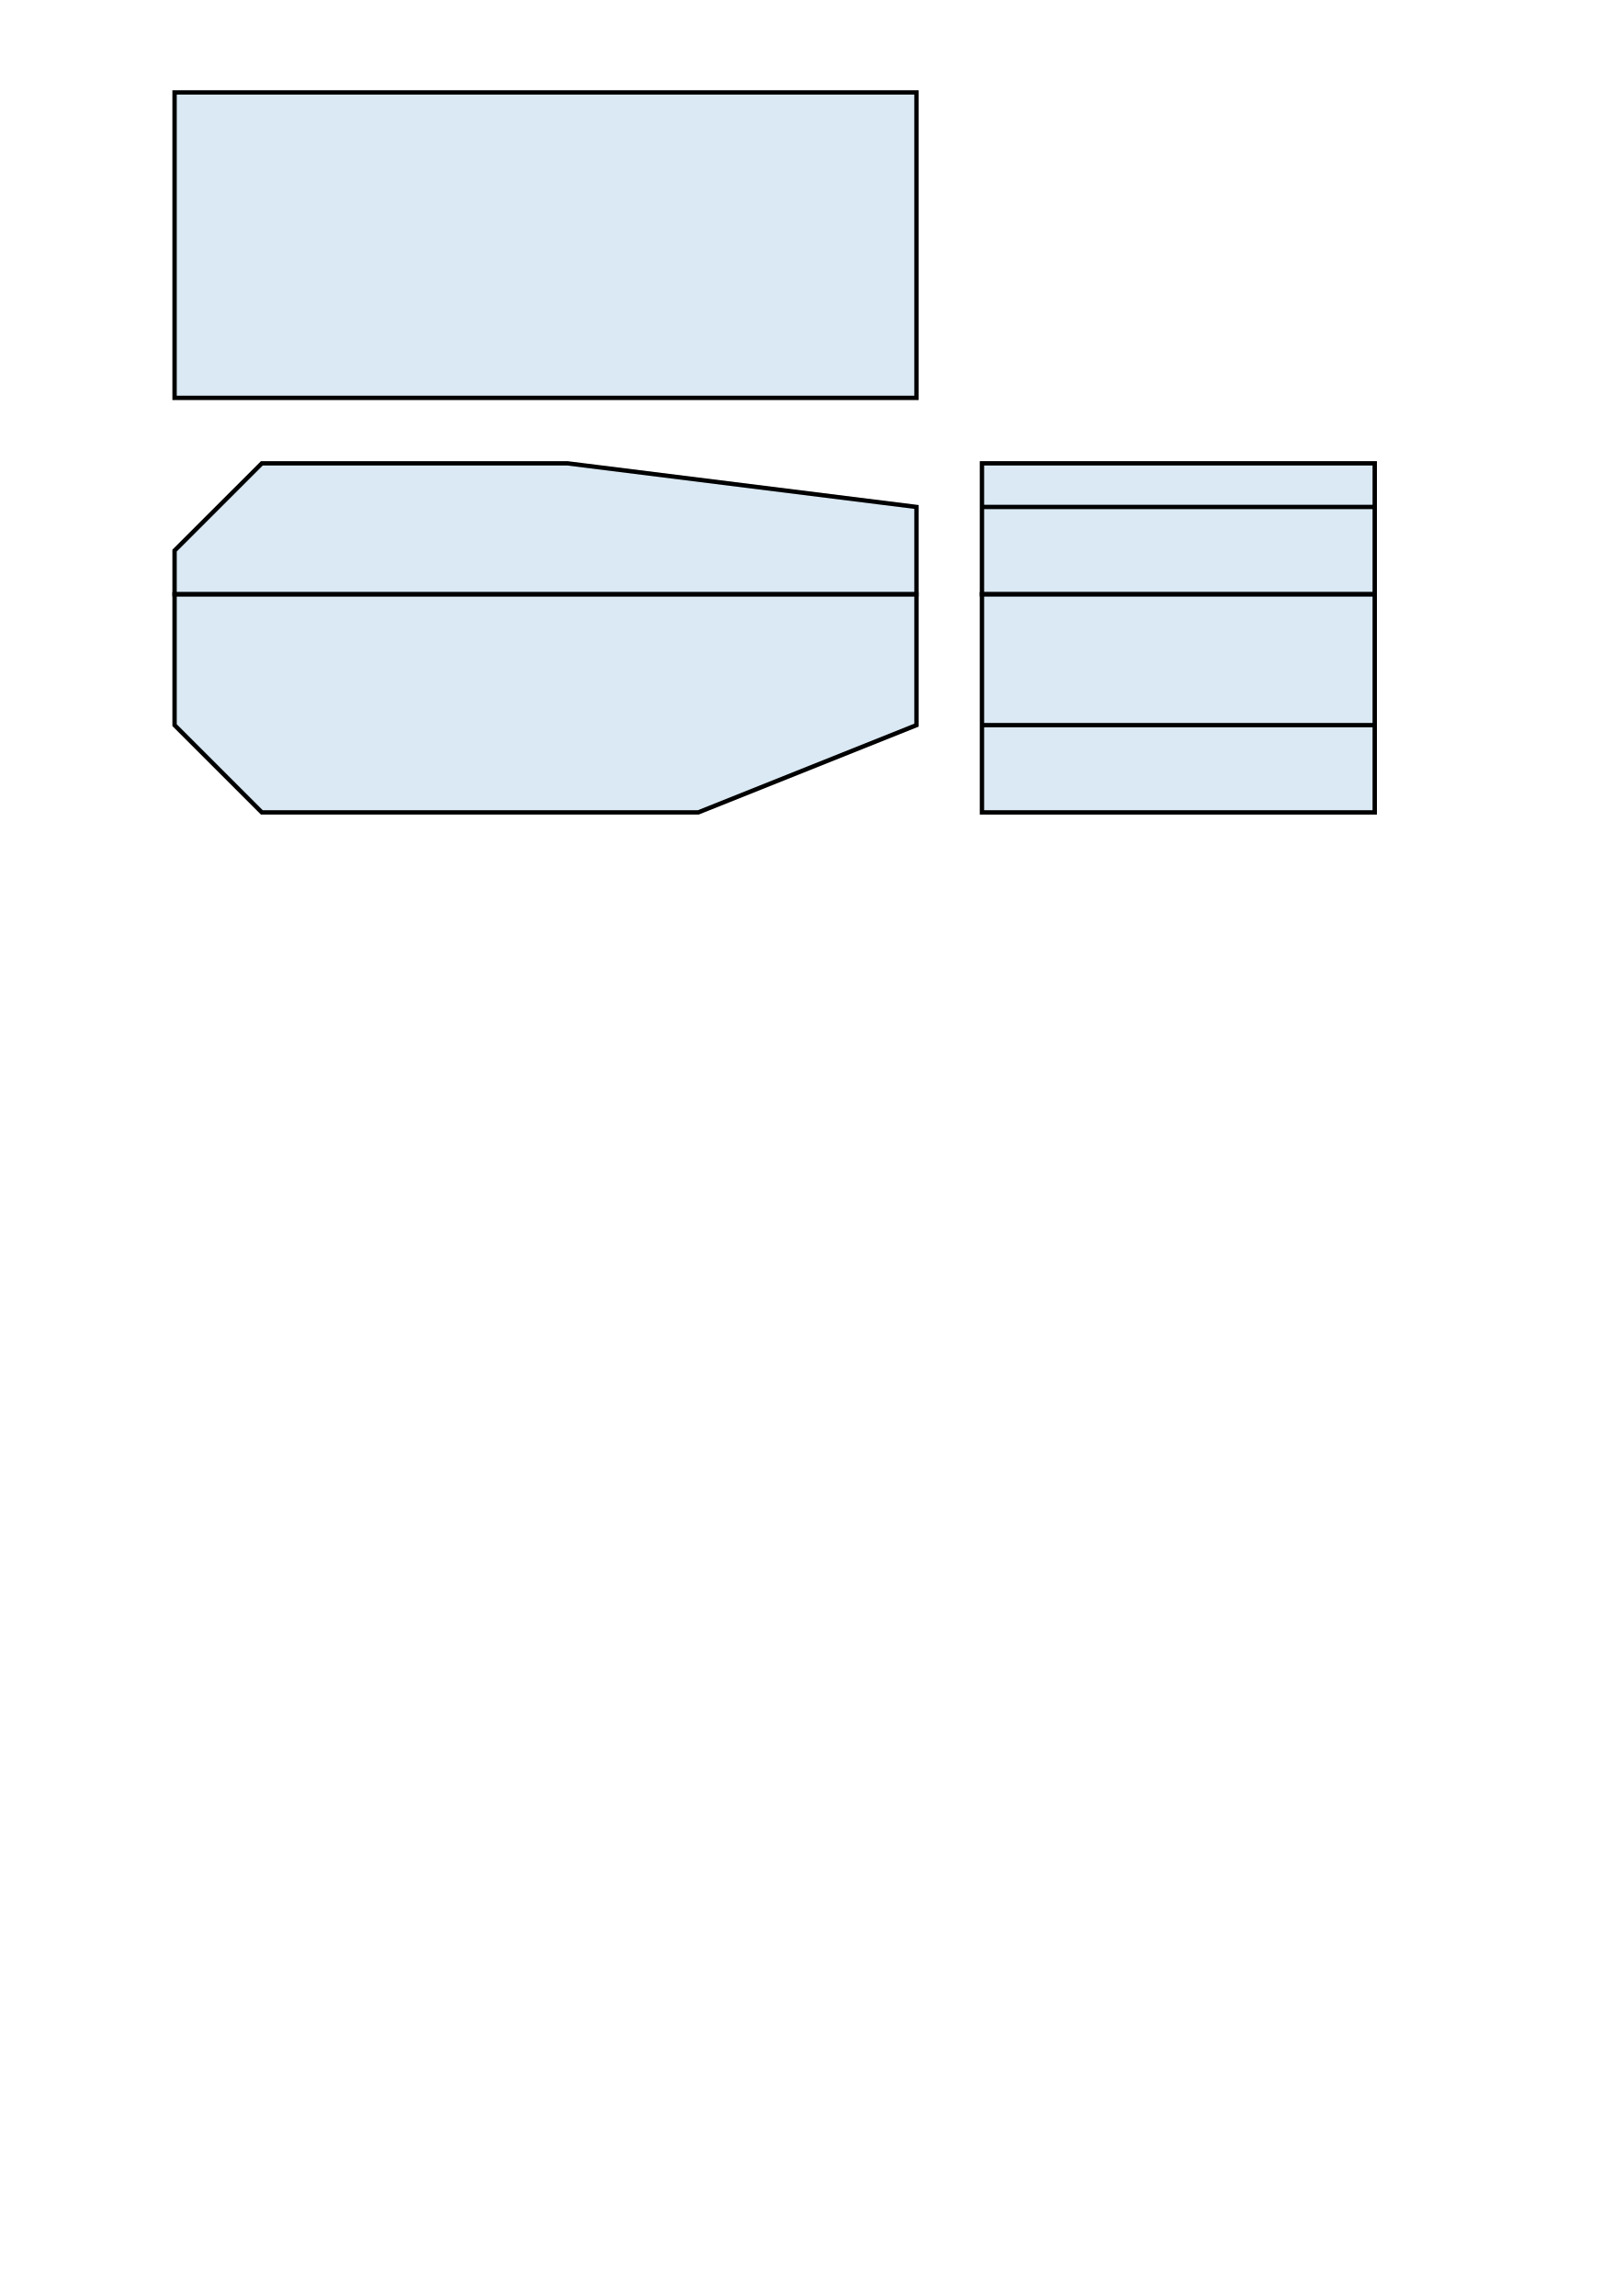
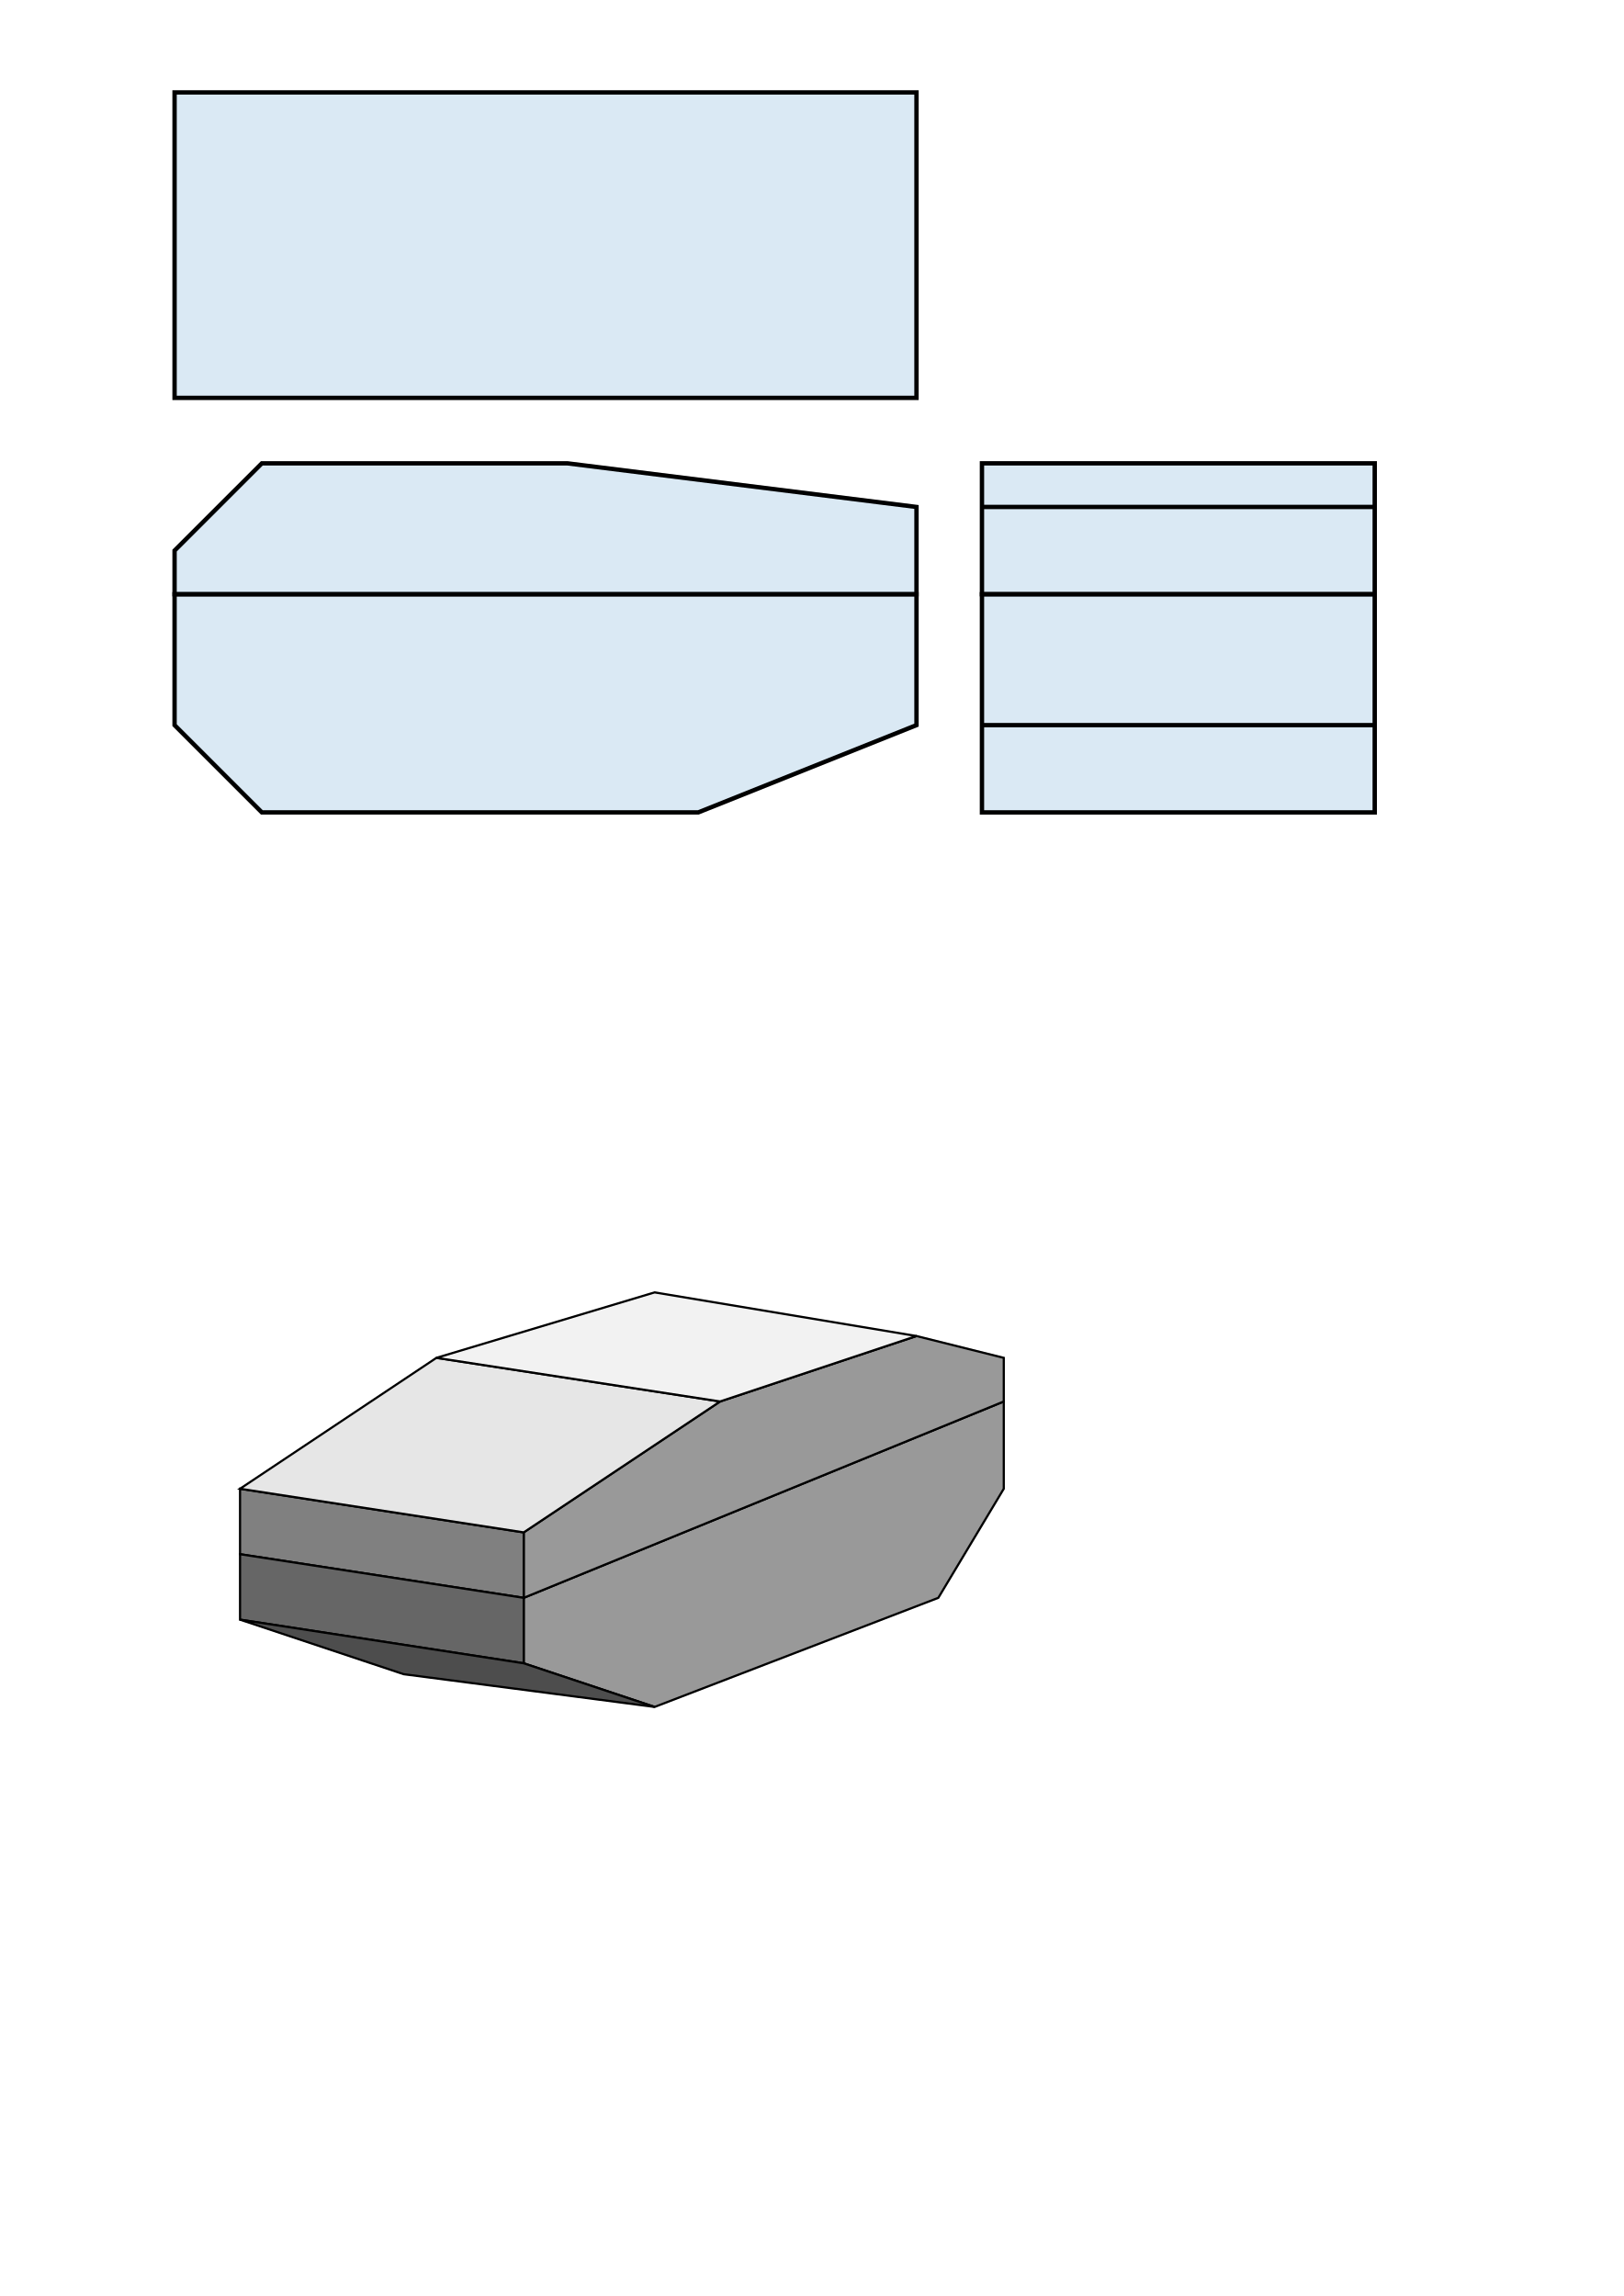
<svg xmlns="http://www.w3.org/2000/svg" width="744.094" height="1052.362" id="svg2" version="1.1">
  <defs id="defs4" />
  <g id="layer1">
    <path style="fill:#4390c9;stroke:#000000;stroke-width:2;stroke-linecap:butt;stroke-linejoin:miter;stroke-opacity:1;stroke-miterlimit:4;stroke-dasharray:none;fill-opacity:0.192" d="m 80,272.362 0,60 40,40 200,0 100,-40 0,-60 z" id="path2987" />
    <path style="fill:#4390c9;stroke:#000000;stroke-width:2;stroke-linecap:butt;stroke-linejoin:miter;stroke-opacity:1;stroke-miterlimit:4;stroke-dasharray:none;fill-opacity:0.192" d="m 80,272.362 340,0 0,-40 -160,-20 -140,0 -40,40 z" id="path2989" />
    <rect style="fill:#4390c9;stroke:#000000;stroke-width:2;stroke-linecap:butt;stroke-linejoin:miter;stroke-miterlimit:4;stroke-opacity:1;stroke-dasharray:none;stroke-dashoffset:0;fill-opacity:0.192" id="rect3761" width="340" height="140" x="80" y="42.362" />
    <rect style="fill:#4390c9;stroke:#000000;stroke-width:2;stroke-linecap:butt;stroke-linejoin:miter;stroke-miterlimit:4;stroke-opacity:1;stroke-dasharray:none;stroke-dashoffset:0;fill-opacity:0.192" id="rect3761-5" width="180" height="60" x="450" y="212.362" />
    <rect style="fill:#4390c9;stroke:#000000;stroke-width:2;stroke-linecap:butt;stroke-linejoin:miter;stroke-miterlimit:4;stroke-opacity:1;stroke-dasharray:none;stroke-dashoffset:0;fill-opacity:0.192" id="rect3761-5-9" width="180" height="100" x="450" y="272.362" />
    <path style="fill:#4390c9;stroke:#000000;stroke-width:2;stroke-linecap:butt;stroke-linejoin:miter;stroke-opacity:1;fill-opacity:0.192;stroke-miterlimit:4;stroke-dasharray:none" d="m 450,332.362 180,0" id="path3799" />
    <path style="fill:#4390c9;stroke:#000000;stroke-width:2;stroke-linecap:butt;stroke-linejoin:miter;stroke-opacity:1;fill-opacity:0.192;stroke-miterlimit:4;stroke-dasharray:none" d="m 450,232.362 180,0" id="path3799-1" />
+     <path style="fill:#999999;stroke:#000000;stroke-width:1px;stroke-linecap:butt;stroke-linejoin:miter;stroke-opacity:1" d="m 240,732.362 0,30 60,20 130,-50 30,-50 0,-40 z" id="path3838" />
+     <path style="fill:#999999;stroke:#000000;stroke-width:1px;stroke-linecap:butt;stroke-linejoin:miter;stroke-opacity:1" d="m 240,732.362 0,-30 90,-60 90,-30 40,10 0,20 z" id="path3840" />
+     <path style="fill:#808080;stroke:#000000;stroke-width:1px;stroke-linecap:butt;stroke-linejoin:miter;stroke-opacity:1" d="m 240,732.362 -130,-20 0,-30 130,20 z" id="path3842" />
+     <path style="fill:#666666;stroke:#000000;stroke-width:1px;stroke-linecap:butt;stroke-linejoin:miter;stroke-opacity:1" d="m 240,732.362 0,30 -130,-20 0,-30 z" id="path3844" />
+     <path style="fill:#e6e6e6;stroke:#000000;stroke-width:1px;stroke-linecap:butt;stroke-linejoin:miter;stroke-opacity:1" d="m 110,682.362 90,-60 130,20 -90,60 z" id="path3846" />
+     <path style="fill:#f2f2f2;stroke:#000000;stroke-width:1px;stroke-linecap:butt;stroke-linejoin:miter;stroke-opacity:1" d="m 200,622.362 100,-30 120,20 -90,30 z" id="path3848" />
+     <path style="fill:#4d4d4d;stroke:#000000;stroke-width:1px;stroke-linecap:butt;stroke-linejoin:miter;stroke-opacity:1" d="m 110,742.362 75,25 115,15 -60,-20 z" id="path3850" />
  </g>
</svg>
